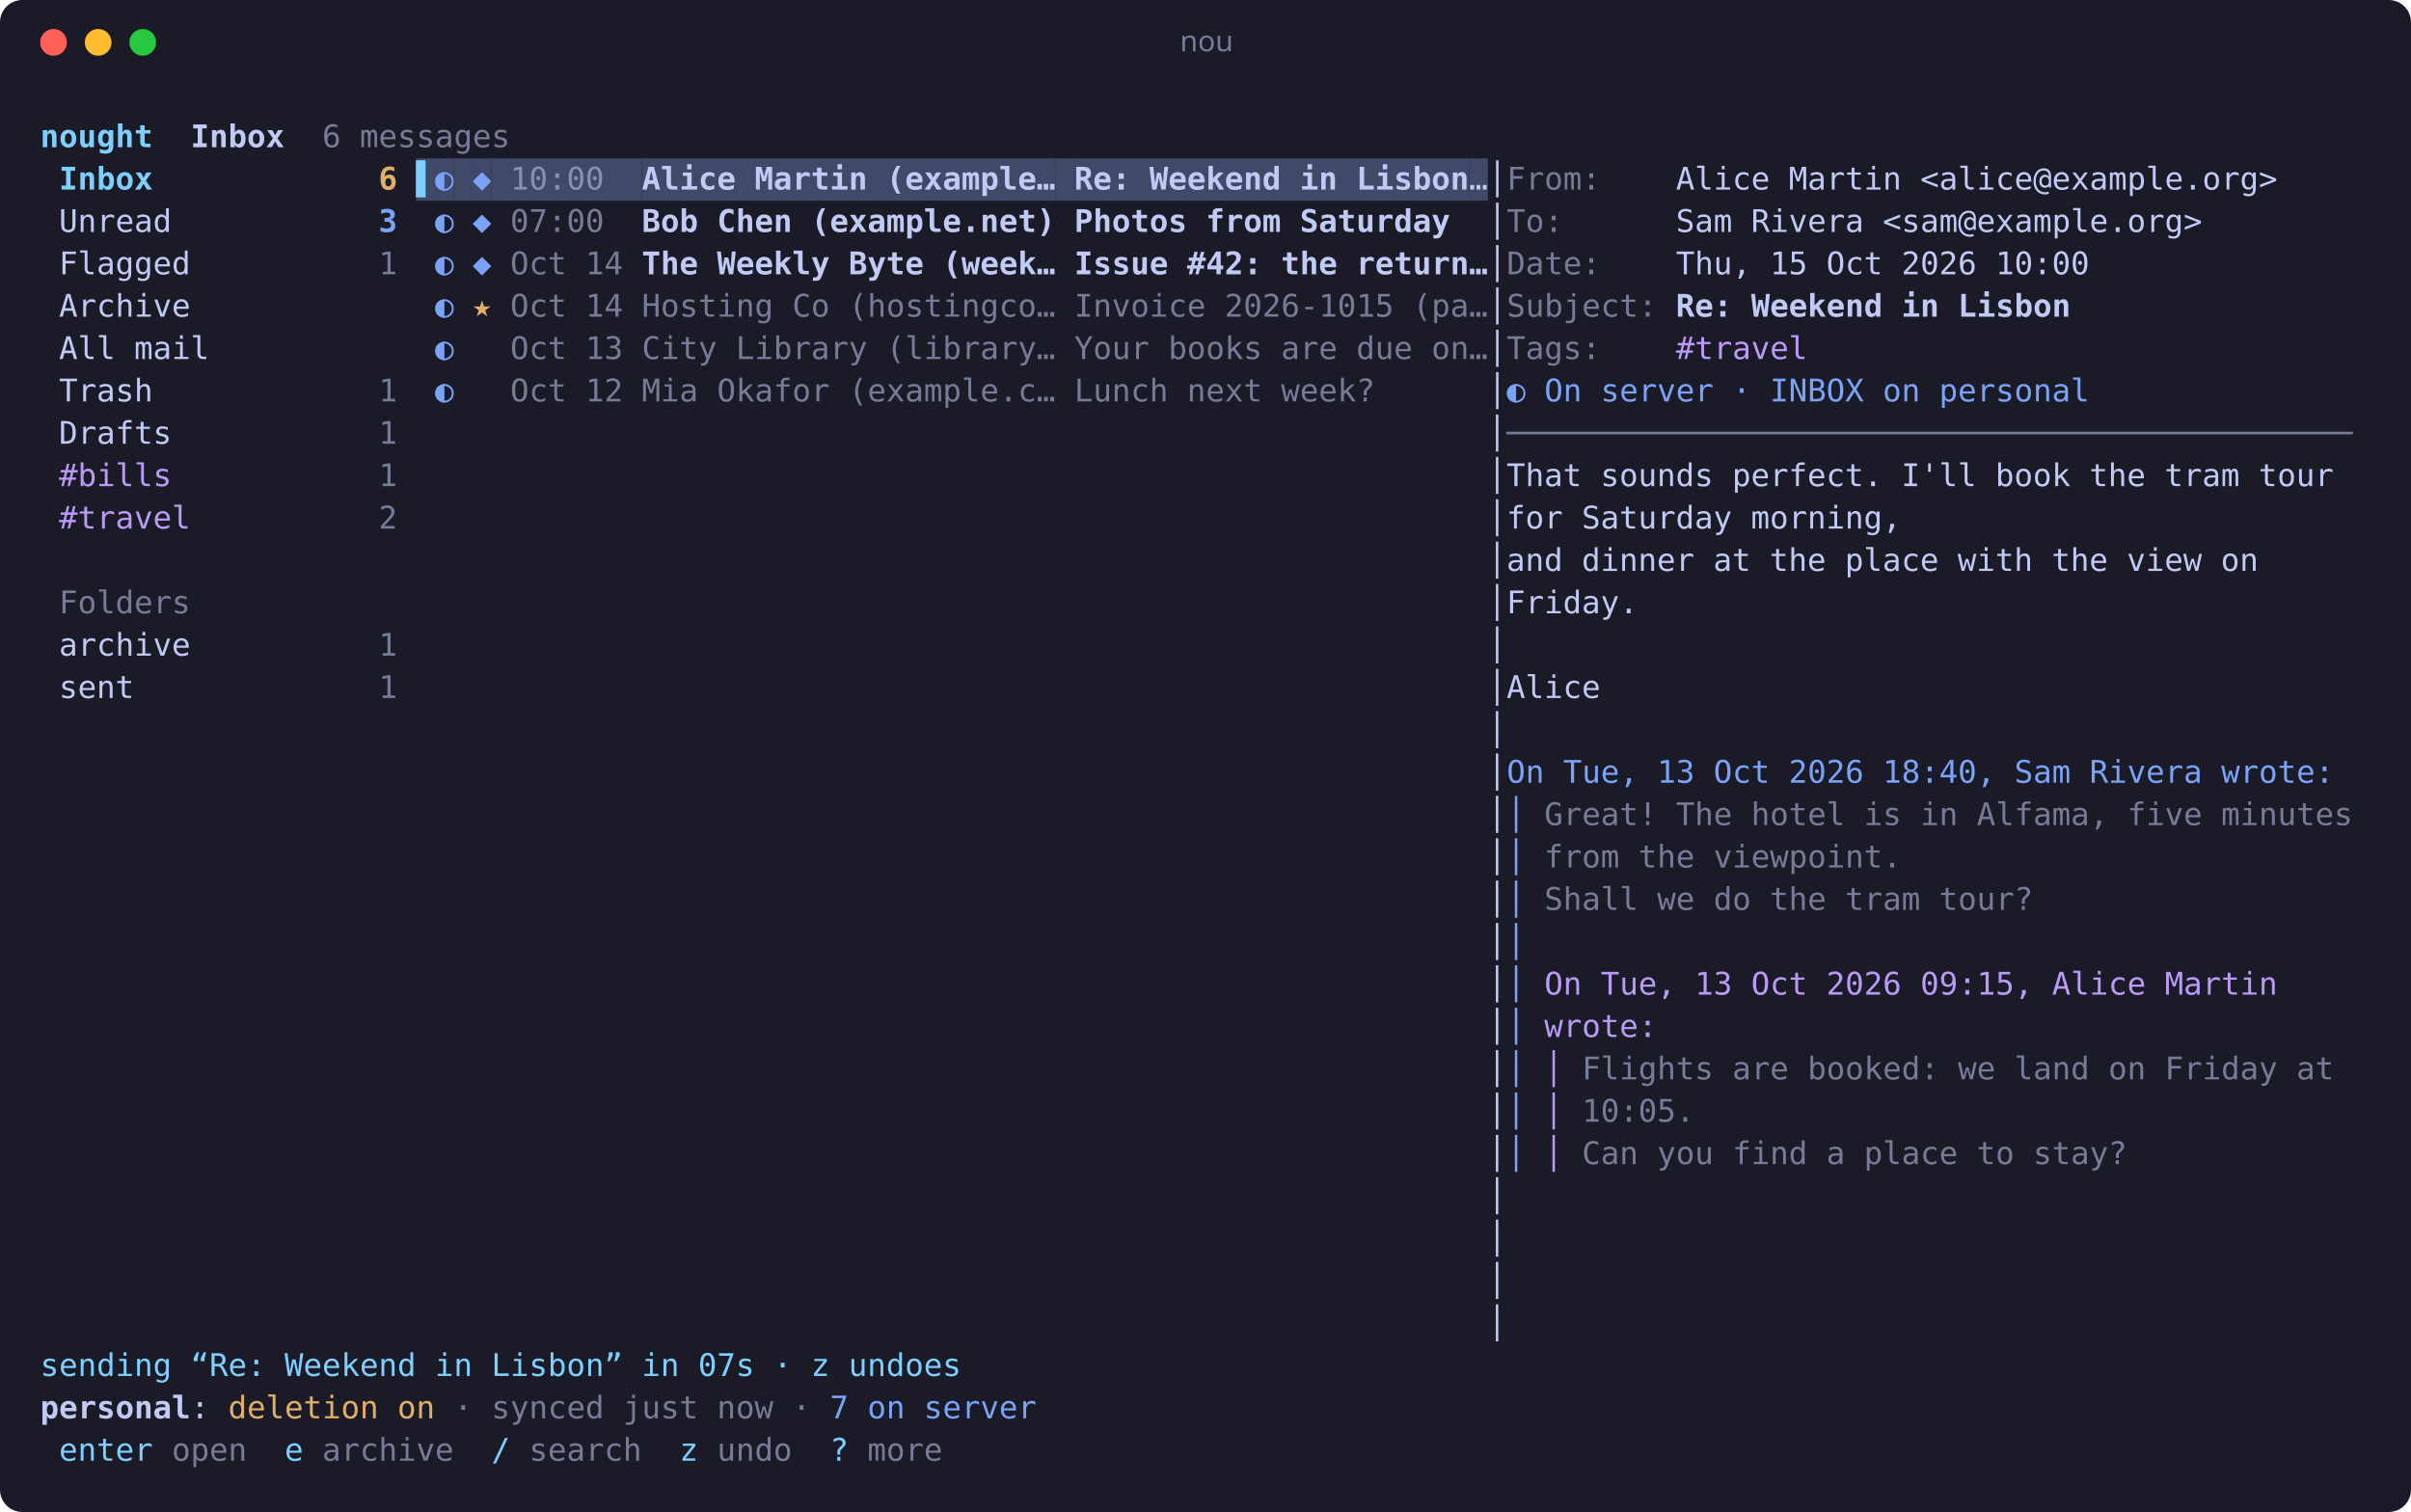
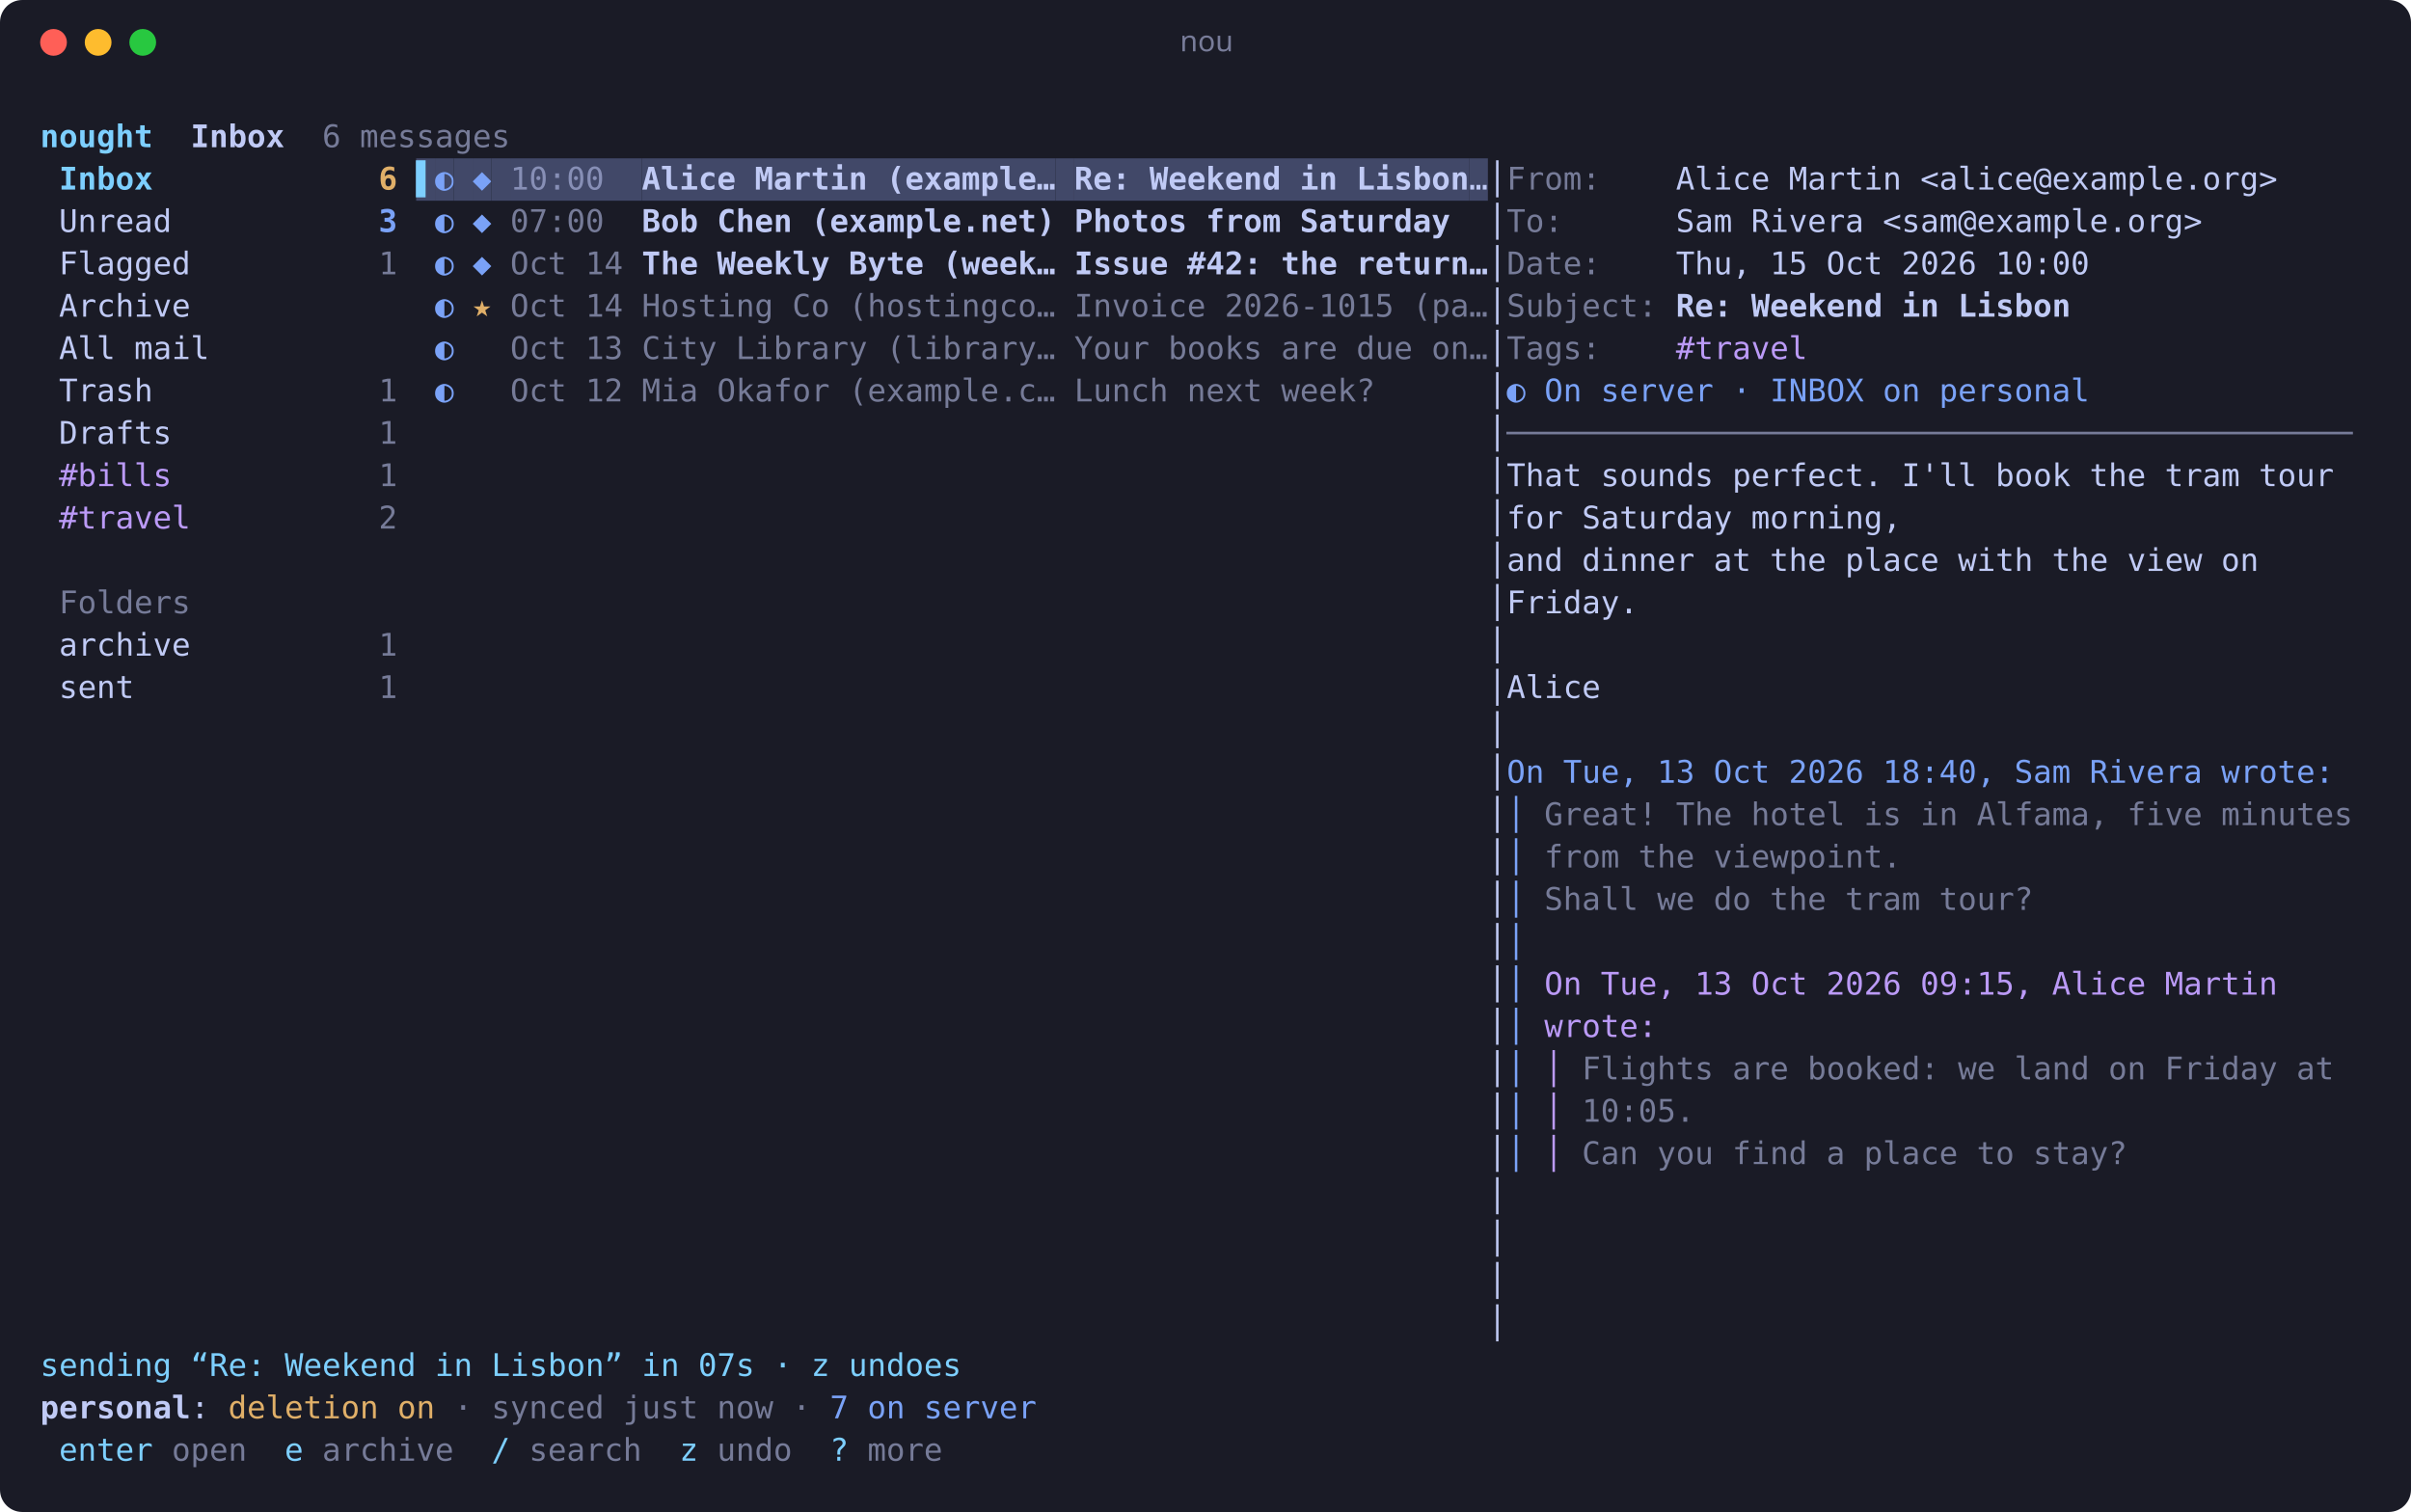
<svg xmlns="http://www.w3.org/2000/svg" width="1081" height="678" viewBox="0 0 1081 678">
  <rect width="100%" height="100%" rx="10" fill="#1a1b26" />
  <circle cx="24" cy="19" r="6" fill="#ff5f57" />
  <circle cx="44" cy="19" r="6" fill="#febc2e" />
  <circle cx="64" cy="19" r="6" fill="#28c840" />
  <text x="541" y="23" fill="#787c99" font-family="sans-serif" font-size="13" text-anchor="middle">nou</text>
  <g font-family="'JetBrains Mono','Fira Code','SF Mono',Menlo,Consolas,'DejaVu Sans Mono',monospace" font-size="14" xml:space="preserve">
    <text x="18.00" y="66.00" textLength="50.58" lengthAdjust="spacingAndGlyphs" fill="#7dcfff" font-weight="bold">nought</text>
    <text x="85.44" y="66.00" textLength="42.15" lengthAdjust="spacingAndGlyphs" fill="#c0caf5" font-weight="bold">Inbox</text>
-     <text x="127.59" y="66.00" textLength="101.16" lengthAdjust="spacingAndGlyphs" fill="#c0caf5" fill-opacity="0.55">  6 messages</text>
-     <text x="18.00" y="85.00" textLength="151.74" lengthAdjust="spacingAndGlyphs" fill="#7dcfff" font-weight="bold"> Inbox            </text>
+     <text x="144.45" y="66.00" textLength="8.43" lengthAdjust="spacingAndGlyphs" fill="#c0caf5" fill-opacity="0.55">6</text>
+     <text x="161.31" y="66.00" textLength="67.44" lengthAdjust="spacingAndGlyphs" fill="#c0caf5" fill-opacity="0.55">messages</text>
+     <text x="26.43" y="85.00" textLength="42.15" lengthAdjust="spacingAndGlyphs" fill="#7dcfff" font-weight="bold">Inbox</text>
    <text x="169.74" y="85.00" textLength="8.43" lengthAdjust="spacingAndGlyphs" fill="#e0af68" font-weight="bold">6</text>
    <rect x="186.60" y="71.00" width="8.43" height="19.00" fill="#414868" />
    <text x="186.60" y="85.00" textLength="8.43" lengthAdjust="spacingAndGlyphs" fill="#7dcfff">▌</text>
    <rect x="195.03" y="71.00" width="8.43" height="19.00" fill="#414868" />
    <text x="195.03" y="85.00" textLength="8.43" lengthAdjust="spacingAndGlyphs" fill="#7aa2f7">◐</text>
    <rect x="203.46" y="71.00" width="8.43" height="19.00" fill="#414868" />
    <rect x="211.89" y="71.00" width="8.43" height="19.00" fill="#414868" />
    <text x="211.89" y="85.00" textLength="8.43" lengthAdjust="spacingAndGlyphs" fill="#7aa2f7" font-weight="bold">◆</text>
    <rect x="220.32" y="71.00" width="8.43" height="19.00" fill="#414868" />
    <rect x="228.75" y="71.00" width="50.58" height="19.00" fill="#414868" />
-     <text x="228.75" y="85.00" textLength="50.58" lengthAdjust="spacingAndGlyphs" fill="#c0caf5" fill-opacity="0.55">10:00 </text>
+     <text x="228.75" y="85.00" textLength="42.15" lengthAdjust="spacingAndGlyphs" fill="#c0caf5" fill-opacity="0.55">10:00</text>
    <rect x="279.33" y="71.00" width="8.43" height="19.00" fill="#414868" />
    <rect x="287.76" y="71.00" width="185.46" height="19.00" fill="#414868" />
-     <text x="287.76" y="85.00" textLength="185.46" lengthAdjust="spacingAndGlyphs" fill="#c0caf5" font-weight="bold">Alice Martin (example…</text>
+     <text x="287.76" y="85.00" textLength="42.15" lengthAdjust="spacingAndGlyphs" fill="#c0caf5" font-weight="bold">Alice</text>
+     <text x="338.34" y="85.00" textLength="50.58" lengthAdjust="spacingAndGlyphs" fill="#c0caf5" font-weight="bold">Martin</text>
+     <text x="397.35" y="85.00" textLength="75.87" lengthAdjust="spacingAndGlyphs" fill="#c0caf5" font-weight="bold">(example…</text>
    <rect x="473.22" y="71.00" width="8.43" height="19.00" fill="#414868" />
    <rect x="481.65" y="71.00" width="177.03" height="19.00" fill="#414868" />
-     <text x="481.65" y="85.00" textLength="177.03" lengthAdjust="spacingAndGlyphs" fill="#c0caf5" font-weight="bold">Re: Weekend in Lisbon</text>
+     <text x="481.65" y="85.00" textLength="25.29" lengthAdjust="spacingAndGlyphs" fill="#c0caf5" font-weight="bold">Re:</text>
+     <text x="515.37" y="85.00" textLength="59.01" lengthAdjust="spacingAndGlyphs" fill="#c0caf5" font-weight="bold">Weekend</text>
+     <text x="582.81" y="85.00" textLength="16.86" lengthAdjust="spacingAndGlyphs" fill="#c0caf5" font-weight="bold">in</text>
+     <text x="608.10" y="85.00" textLength="50.58" lengthAdjust="spacingAndGlyphs" fill="#c0caf5" font-weight="bold">Lisbon</text>
    <rect x="658.68" y="71.00" width="8.43" height="19.00" fill="#414868" />
    <text x="658.68" y="85.00" textLength="8.43" lengthAdjust="spacingAndGlyphs" fill="#c0caf5">…</text>
    <text x="667.11" y="85.00" textLength="8.43" lengthAdjust="spacingAndGlyphs" fill="#c0caf5">│</text>
-     <text x="675.54" y="85.00" textLength="67.44" lengthAdjust="spacingAndGlyphs" fill="#c0caf5" fill-opacity="0.55">From:   </text>
-     <text x="742.98" y="85.00" textLength="320.34" lengthAdjust="spacingAndGlyphs" fill="#c0caf5"> Alice Martin &lt;alice@example.org&gt;     </text>
-     <text x="18.00" y="104.00" textLength="151.74" lengthAdjust="spacingAndGlyphs" fill="#c0caf5"> Unread           </text>
+     <text x="675.54" y="85.00" textLength="42.15" lengthAdjust="spacingAndGlyphs" fill="#c0caf5" fill-opacity="0.55">From:</text>
+     <text x="751.41" y="85.00" textLength="42.15" lengthAdjust="spacingAndGlyphs" fill="#c0caf5">Alice</text>
+     <text x="801.99" y="85.00" textLength="50.58" lengthAdjust="spacingAndGlyphs" fill="#c0caf5">Martin</text>
+     <text x="861.00" y="85.00" textLength="160.17" lengthAdjust="spacingAndGlyphs" fill="#c0caf5">&lt;alice@example.org&gt;</text>
+     <text x="26.43" y="104.00" textLength="50.58" lengthAdjust="spacingAndGlyphs" fill="#c0caf5">Unread</text>
    <text x="169.74" y="104.00" textLength="8.43" lengthAdjust="spacingAndGlyphs" fill="#7aa2f7" font-weight="bold">3</text>
    <text x="195.03" y="104.00" textLength="8.43" lengthAdjust="spacingAndGlyphs" fill="#7aa2f7">◐</text>
    <text x="211.89" y="104.00" textLength="8.43" lengthAdjust="spacingAndGlyphs" fill="#7aa2f7" font-weight="bold">◆</text>
-     <text x="228.75" y="104.00" textLength="50.58" lengthAdjust="spacingAndGlyphs" fill="#c0caf5" fill-opacity="0.55">07:00 </text>
-     <text x="287.76" y="104.00" textLength="185.46" lengthAdjust="spacingAndGlyphs" fill="#c0caf5" font-weight="bold">Bob Chen (example.net)</text>
-     <text x="481.65" y="104.00" textLength="168.60" lengthAdjust="spacingAndGlyphs" fill="#c0caf5" font-weight="bold">Photos from Saturday</text>
-     <text x="650.25" y="104.00" textLength="25.29" lengthAdjust="spacingAndGlyphs" fill="#c0caf5">  │</text>
-     <text x="675.54" y="104.00" textLength="67.44" lengthAdjust="spacingAndGlyphs" fill="#c0caf5" fill-opacity="0.55">To:     </text>
-     <text x="742.98" y="104.00" textLength="320.34" lengthAdjust="spacingAndGlyphs" fill="#c0caf5"> Sam Rivera &lt;sam@example.org&gt;         </text>
-     <text x="18.00" y="123.00" textLength="151.74" lengthAdjust="spacingAndGlyphs" fill="#c0caf5"> Flagged          </text>
+     <text x="228.75" y="104.00" textLength="42.15" lengthAdjust="spacingAndGlyphs" fill="#c0caf5" fill-opacity="0.55">07:00</text>
+     <text x="287.76" y="104.00" textLength="25.29" lengthAdjust="spacingAndGlyphs" fill="#c0caf5" font-weight="bold">Bob</text>
+     <text x="321.48" y="104.00" textLength="33.72" lengthAdjust="spacingAndGlyphs" fill="#c0caf5" font-weight="bold">Chen</text>
+     <text x="363.63" y="104.00" textLength="109.59" lengthAdjust="spacingAndGlyphs" fill="#c0caf5" font-weight="bold">(example.net)</text>
+     <text x="481.65" y="104.00" textLength="50.58" lengthAdjust="spacingAndGlyphs" fill="#c0caf5" font-weight="bold">Photos</text>
+     <text x="540.66" y="104.00" textLength="33.72" lengthAdjust="spacingAndGlyphs" fill="#c0caf5" font-weight="bold">from</text>
+     <text x="582.81" y="104.00" textLength="67.44" lengthAdjust="spacingAndGlyphs" fill="#c0caf5" font-weight="bold">Saturday</text>
+     <text x="667.11" y="104.00" textLength="8.43" lengthAdjust="spacingAndGlyphs" fill="#c0caf5">│</text>
+     <text x="675.54" y="104.00" textLength="25.29" lengthAdjust="spacingAndGlyphs" fill="#c0caf5" fill-opacity="0.55">To:</text>
+     <text x="751.41" y="104.00" textLength="25.29" lengthAdjust="spacingAndGlyphs" fill="#c0caf5">Sam</text>
+     <text x="785.13" y="104.00" textLength="50.58" lengthAdjust="spacingAndGlyphs" fill="#c0caf5">Rivera</text>
+     <text x="844.14" y="104.00" textLength="143.31" lengthAdjust="spacingAndGlyphs" fill="#c0caf5">&lt;sam@example.org&gt;</text>
+     <text x="26.43" y="123.00" textLength="59.01" lengthAdjust="spacingAndGlyphs" fill="#c0caf5">Flagged</text>
    <text x="169.74" y="123.00" textLength="8.43" lengthAdjust="spacingAndGlyphs" fill="#c0caf5" fill-opacity="0.55">1</text>
    <text x="195.03" y="123.00" textLength="8.43" lengthAdjust="spacingAndGlyphs" fill="#7aa2f7">◐</text>
    <text x="211.89" y="123.00" textLength="8.43" lengthAdjust="spacingAndGlyphs" fill="#7aa2f7" font-weight="bold">◆</text>
-     <text x="228.75" y="123.00" textLength="50.58" lengthAdjust="spacingAndGlyphs" fill="#c0caf5" fill-opacity="0.55">Oct 14</text>
-     <text x="287.76" y="123.00" textLength="185.46" lengthAdjust="spacingAndGlyphs" fill="#c0caf5" font-weight="bold">The Weekly Byte (week…</text>
-     <text x="481.65" y="123.00" textLength="185.46" lengthAdjust="spacingAndGlyphs" fill="#c0caf5" font-weight="bold">Issue #42: the return…</text>
+     <text x="228.75" y="123.00" textLength="25.29" lengthAdjust="spacingAndGlyphs" fill="#c0caf5" fill-opacity="0.55">Oct</text>
+     <text x="262.47" y="123.00" textLength="16.86" lengthAdjust="spacingAndGlyphs" fill="#c0caf5" fill-opacity="0.55">14</text>
+     <text x="287.76" y="123.00" textLength="25.29" lengthAdjust="spacingAndGlyphs" fill="#c0caf5" font-weight="bold">The</text>
+     <text x="321.48" y="123.00" textLength="50.58" lengthAdjust="spacingAndGlyphs" fill="#c0caf5" font-weight="bold">Weekly</text>
+     <text x="380.49" y="123.00" textLength="33.72" lengthAdjust="spacingAndGlyphs" fill="#c0caf5" font-weight="bold">Byte</text>
+     <text x="422.64" y="123.00" textLength="50.58" lengthAdjust="spacingAndGlyphs" fill="#c0caf5" font-weight="bold">(week…</text>
+     <text x="481.65" y="123.00" textLength="42.15" lengthAdjust="spacingAndGlyphs" fill="#c0caf5" font-weight="bold">Issue</text>
+     <text x="532.23" y="123.00" textLength="33.72" lengthAdjust="spacingAndGlyphs" fill="#c0caf5" font-weight="bold">#42:</text>
+     <text x="574.38" y="123.00" textLength="25.29" lengthAdjust="spacingAndGlyphs" fill="#c0caf5" font-weight="bold">the</text>
+     <text x="608.10" y="123.00" textLength="59.01" lengthAdjust="spacingAndGlyphs" fill="#c0caf5" font-weight="bold">return…</text>
    <text x="667.11" y="123.00" textLength="8.43" lengthAdjust="spacingAndGlyphs" fill="#c0caf5">│</text>
-     <text x="675.54" y="123.00" textLength="67.44" lengthAdjust="spacingAndGlyphs" fill="#c0caf5" fill-opacity="0.55">Date:   </text>
-     <text x="742.98" y="123.00" textLength="320.34" lengthAdjust="spacingAndGlyphs" fill="#c0caf5"> Thu, 15 Oct 2026 10:00               </text>
-     <text x="18.00" y="142.00" textLength="160.17" lengthAdjust="spacingAndGlyphs" fill="#c0caf5"> Archive           </text>
+     <text x="675.54" y="123.00" textLength="42.15" lengthAdjust="spacingAndGlyphs" fill="#c0caf5" fill-opacity="0.55">Date:</text>
+     <text x="751.41" y="123.00" textLength="33.72" lengthAdjust="spacingAndGlyphs" fill="#c0caf5">Thu,</text>
+     <text x="793.56" y="123.00" textLength="16.86" lengthAdjust="spacingAndGlyphs" fill="#c0caf5">15</text>
+     <text x="818.85" y="123.00" textLength="25.29" lengthAdjust="spacingAndGlyphs" fill="#c0caf5">Oct</text>
+     <text x="852.57" y="123.00" textLength="33.72" lengthAdjust="spacingAndGlyphs" fill="#c0caf5">2026</text>
+     <text x="894.72" y="123.00" textLength="42.15" lengthAdjust="spacingAndGlyphs" fill="#c0caf5">10:00</text>
+     <text x="26.43" y="142.00" textLength="59.01" lengthAdjust="spacingAndGlyphs" fill="#c0caf5">Archive</text>
    <text x="195.03" y="142.00" textLength="8.43" lengthAdjust="spacingAndGlyphs" fill="#7aa2f7">◐</text>
    <text x="211.89" y="142.00" textLength="8.43" lengthAdjust="spacingAndGlyphs" fill="#e0af68" font-weight="bold">★</text>
-     <text x="228.75" y="142.00" textLength="50.58" lengthAdjust="spacingAndGlyphs" fill="#c0caf5" fill-opacity="0.55">Oct 14</text>
-     <text x="287.76" y="142.00" textLength="185.46" lengthAdjust="spacingAndGlyphs" fill="#c0caf5" fill-opacity="0.55">Hosting Co (hostingco…</text>
-     <text x="481.65" y="142.00" textLength="185.46" lengthAdjust="spacingAndGlyphs" fill="#c0caf5" fill-opacity="0.55">Invoice 2026-1015 (pa…</text>
+     <text x="228.75" y="142.00" textLength="25.29" lengthAdjust="spacingAndGlyphs" fill="#c0caf5" fill-opacity="0.55">Oct</text>
+     <text x="262.47" y="142.00" textLength="16.86" lengthAdjust="spacingAndGlyphs" fill="#c0caf5" fill-opacity="0.55">14</text>
+     <text x="287.76" y="142.00" textLength="59.01" lengthAdjust="spacingAndGlyphs" fill="#c0caf5" fill-opacity="0.55">Hosting</text>
+     <text x="355.20" y="142.00" textLength="16.86" lengthAdjust="spacingAndGlyphs" fill="#c0caf5" fill-opacity="0.55">Co</text>
+     <text x="380.49" y="142.00" textLength="92.73" lengthAdjust="spacingAndGlyphs" fill="#c0caf5" fill-opacity="0.55">(hostingco…</text>
+     <text x="481.65" y="142.00" textLength="59.01" lengthAdjust="spacingAndGlyphs" fill="#c0caf5" fill-opacity="0.55">Invoice</text>
+     <text x="549.09" y="142.00" textLength="75.87" lengthAdjust="spacingAndGlyphs" fill="#c0caf5" fill-opacity="0.55">2026-1015</text>
+     <text x="633.39" y="142.00" textLength="33.72" lengthAdjust="spacingAndGlyphs" fill="#c0caf5" fill-opacity="0.55">(pa…</text>
    <text x="667.11" y="142.00" textLength="8.43" lengthAdjust="spacingAndGlyphs" fill="#c0caf5">│</text>
    <text x="675.54" y="142.00" textLength="67.44" lengthAdjust="spacingAndGlyphs" fill="#c0caf5" fill-opacity="0.55">Subject:</text>
-     <text x="751.41" y="142.00" textLength="177.03" lengthAdjust="spacingAndGlyphs" fill="#c0caf5" font-weight="bold">Re: Weekend in Lisbon</text>
-     <text x="18.00" y="161.00" textLength="160.17" lengthAdjust="spacingAndGlyphs" fill="#c0caf5"> All mail          </text>
+     <text x="751.41" y="142.00" textLength="25.29" lengthAdjust="spacingAndGlyphs" fill="#c0caf5" font-weight="bold">Re:</text>
+     <text x="785.13" y="142.00" textLength="59.01" lengthAdjust="spacingAndGlyphs" fill="#c0caf5" font-weight="bold">Weekend</text>
+     <text x="852.57" y="142.00" textLength="16.86" lengthAdjust="spacingAndGlyphs" fill="#c0caf5" font-weight="bold">in</text>
+     <text x="877.86" y="142.00" textLength="50.58" lengthAdjust="spacingAndGlyphs" fill="#c0caf5" font-weight="bold">Lisbon</text>
+     <text x="26.43" y="161.00" textLength="25.29" lengthAdjust="spacingAndGlyphs" fill="#c0caf5">All</text>
+     <text x="60.15" y="161.00" textLength="33.72" lengthAdjust="spacingAndGlyphs" fill="#c0caf5">mail</text>
    <text x="195.03" y="161.00" textLength="8.43" lengthAdjust="spacingAndGlyphs" fill="#7aa2f7">◐</text>
-     <text x="228.75" y="161.00" textLength="50.58" lengthAdjust="spacingAndGlyphs" fill="#c0caf5" fill-opacity="0.55">Oct 13</text>
-     <text x="287.76" y="161.00" textLength="185.46" lengthAdjust="spacingAndGlyphs" fill="#c0caf5" fill-opacity="0.55">City Library (library…</text>
-     <text x="481.65" y="161.00" textLength="185.46" lengthAdjust="spacingAndGlyphs" fill="#c0caf5" fill-opacity="0.55">Your books are due on…</text>
+     <text x="228.75" y="161.00" textLength="25.29" lengthAdjust="spacingAndGlyphs" fill="#c0caf5" fill-opacity="0.55">Oct</text>
+     <text x="262.47" y="161.00" textLength="16.86" lengthAdjust="spacingAndGlyphs" fill="#c0caf5" fill-opacity="0.55">13</text>
+     <text x="287.76" y="161.00" textLength="33.72" lengthAdjust="spacingAndGlyphs" fill="#c0caf5" fill-opacity="0.55">City</text>
+     <text x="329.91" y="161.00" textLength="59.01" lengthAdjust="spacingAndGlyphs" fill="#c0caf5" fill-opacity="0.55">Library</text>
+     <text x="397.35" y="161.00" textLength="75.87" lengthAdjust="spacingAndGlyphs" fill="#c0caf5" fill-opacity="0.55">(library…</text>
+     <text x="481.65" y="161.00" textLength="33.72" lengthAdjust="spacingAndGlyphs" fill="#c0caf5" fill-opacity="0.55">Your</text>
+     <text x="523.80" y="161.00" textLength="42.15" lengthAdjust="spacingAndGlyphs" fill="#c0caf5" fill-opacity="0.55">books</text>
+     <text x="574.38" y="161.00" textLength="25.29" lengthAdjust="spacingAndGlyphs" fill="#c0caf5" fill-opacity="0.55">are</text>
+     <text x="608.10" y="161.00" textLength="25.29" lengthAdjust="spacingAndGlyphs" fill="#c0caf5" fill-opacity="0.55">due</text>
+     <text x="641.82" y="161.00" textLength="25.29" lengthAdjust="spacingAndGlyphs" fill="#c0caf5" fill-opacity="0.55">on…</text>
    <text x="667.11" y="161.00" textLength="8.43" lengthAdjust="spacingAndGlyphs" fill="#c0caf5">│</text>
-     <text x="675.54" y="161.00" textLength="67.44" lengthAdjust="spacingAndGlyphs" fill="#c0caf5" fill-opacity="0.55">Tags:   </text>
+     <text x="675.54" y="161.00" textLength="42.15" lengthAdjust="spacingAndGlyphs" fill="#c0caf5" fill-opacity="0.55">Tags:</text>
    <text x="751.41" y="161.00" textLength="59.01" lengthAdjust="spacingAndGlyphs" fill="#bb9af7">#travel</text>
-     <text x="18.00" y="180.00" textLength="151.74" lengthAdjust="spacingAndGlyphs" fill="#c0caf5"> Trash            </text>
+     <text x="26.43" y="180.00" textLength="42.15" lengthAdjust="spacingAndGlyphs" fill="#c0caf5">Trash</text>
    <text x="169.74" y="180.00" textLength="8.43" lengthAdjust="spacingAndGlyphs" fill="#c0caf5" fill-opacity="0.55">1</text>
    <text x="195.03" y="180.00" textLength="8.43" lengthAdjust="spacingAndGlyphs" fill="#7aa2f7">◐</text>
-     <text x="228.75" y="180.00" textLength="50.58" lengthAdjust="spacingAndGlyphs" fill="#c0caf5" fill-opacity="0.55">Oct 12</text>
-     <text x="287.76" y="180.00" textLength="185.46" lengthAdjust="spacingAndGlyphs" fill="#c0caf5" fill-opacity="0.55">Mia Okafor (example.c…</text>
-     <text x="481.65" y="180.00" textLength="134.88" lengthAdjust="spacingAndGlyphs" fill="#c0caf5" fill-opacity="0.55">Lunch next week?</text>
-     <text x="616.53" y="180.00" textLength="59.01" lengthAdjust="spacingAndGlyphs" fill="#c0caf5">      │</text>
-     <text x="675.54" y="180.00" textLength="261.33" lengthAdjust="spacingAndGlyphs" fill="#7aa2f7">◐ On server · INBOX on personal</text>
-     <text x="18.00" y="199.00" textLength="151.74" lengthAdjust="spacingAndGlyphs" fill="#c0caf5"> Drafts           </text>
+     <text x="228.75" y="180.00" textLength="25.29" lengthAdjust="spacingAndGlyphs" fill="#c0caf5" fill-opacity="0.55">Oct</text>
+     <text x="262.47" y="180.00" textLength="16.86" lengthAdjust="spacingAndGlyphs" fill="#c0caf5" fill-opacity="0.55">12</text>
+     <text x="287.76" y="180.00" textLength="25.29" lengthAdjust="spacingAndGlyphs" fill="#c0caf5" fill-opacity="0.55">Mia</text>
+     <text x="321.48" y="180.00" textLength="50.58" lengthAdjust="spacingAndGlyphs" fill="#c0caf5" fill-opacity="0.55">Okafor</text>
+     <text x="380.49" y="180.00" textLength="92.73" lengthAdjust="spacingAndGlyphs" fill="#c0caf5" fill-opacity="0.55">(example.c…</text>
+     <text x="481.65" y="180.00" textLength="42.15" lengthAdjust="spacingAndGlyphs" fill="#c0caf5" fill-opacity="0.55">Lunch</text>
+     <text x="532.23" y="180.00" textLength="33.72" lengthAdjust="spacingAndGlyphs" fill="#c0caf5" fill-opacity="0.55">next</text>
+     <text x="574.38" y="180.00" textLength="42.15" lengthAdjust="spacingAndGlyphs" fill="#c0caf5" fill-opacity="0.55">week?</text>
+     <text x="667.11" y="180.00" textLength="8.43" lengthAdjust="spacingAndGlyphs" fill="#c0caf5">│</text>
+     <text x="675.54" y="180.00" textLength="8.43" lengthAdjust="spacingAndGlyphs" fill="#7aa2f7">◐</text>
+     <text x="692.40" y="180.00" textLength="16.86" lengthAdjust="spacingAndGlyphs" fill="#7aa2f7">On</text>
+     <text x="717.69" y="180.00" textLength="50.58" lengthAdjust="spacingAndGlyphs" fill="#7aa2f7">server</text>
+     <text x="776.70" y="180.00" textLength="8.43" lengthAdjust="spacingAndGlyphs" fill="#7aa2f7">·</text>
+     <text x="793.56" y="180.00" textLength="42.15" lengthAdjust="spacingAndGlyphs" fill="#7aa2f7">INBOX</text>
+     <text x="844.14" y="180.00" textLength="16.86" lengthAdjust="spacingAndGlyphs" fill="#7aa2f7">on</text>
+     <text x="869.43" y="180.00" textLength="67.44" lengthAdjust="spacingAndGlyphs" fill="#7aa2f7">personal</text>
+     <text x="26.43" y="199.00" textLength="50.58" lengthAdjust="spacingAndGlyphs" fill="#c0caf5">Drafts</text>
    <text x="169.74" y="199.00" textLength="8.43" lengthAdjust="spacingAndGlyphs" fill="#c0caf5" fill-opacity="0.55">1</text>
-     <text x="178.17" y="199.00" textLength="497.37" lengthAdjust="spacingAndGlyphs" fill="#c0caf5">                                                          │</text>
+     <text x="667.11" y="199.00" textLength="8.43" lengthAdjust="spacingAndGlyphs" fill="#c0caf5">│</text>
    <text x="675.54" y="199.00" textLength="379.35" lengthAdjust="spacingAndGlyphs" fill="#c0caf5" fill-opacity="0.55">─────────────────────────────────────────────</text>
-     <text x="18.00" y="218.00" textLength="151.74" lengthAdjust="spacingAndGlyphs" fill="#bb9af7"> #bills           </text>
+     <text x="26.43" y="218.00" textLength="50.58" lengthAdjust="spacingAndGlyphs" fill="#bb9af7">#bills</text>
    <text x="169.74" y="218.00" textLength="8.43" lengthAdjust="spacingAndGlyphs" fill="#c0caf5" fill-opacity="0.55">1</text>
-     <text x="178.17" y="218.00" textLength="885.15" lengthAdjust="spacingAndGlyphs" fill="#c0caf5">                                                          │That sounds perfect. I'll book the tram tour  </text>
-     <text x="18.00" y="237.00" textLength="151.74" lengthAdjust="spacingAndGlyphs" fill="#bb9af7"> #travel          </text>
+     <text x="667.11" y="218.00" textLength="42.15" lengthAdjust="spacingAndGlyphs" fill="#c0caf5">│That</text>
+     <text x="717.69" y="218.00" textLength="50.58" lengthAdjust="spacingAndGlyphs" fill="#c0caf5">sounds</text>
+     <text x="776.70" y="218.00" textLength="67.44" lengthAdjust="spacingAndGlyphs" fill="#c0caf5">perfect.</text>
+     <text x="852.57" y="218.00" textLength="33.72" lengthAdjust="spacingAndGlyphs" fill="#c0caf5">I'll</text>
+     <text x="894.72" y="218.00" textLength="33.72" lengthAdjust="spacingAndGlyphs" fill="#c0caf5">book</text>
+     <text x="936.87" y="218.00" textLength="25.29" lengthAdjust="spacingAndGlyphs" fill="#c0caf5">the</text>
+     <text x="970.59" y="218.00" textLength="33.72" lengthAdjust="spacingAndGlyphs" fill="#c0caf5">tram</text>
+     <text x="1012.74" y="218.00" textLength="33.72" lengthAdjust="spacingAndGlyphs" fill="#c0caf5">tour</text>
+     <text x="26.43" y="237.00" textLength="59.01" lengthAdjust="spacingAndGlyphs" fill="#bb9af7">#travel</text>
    <text x="169.74" y="237.00" textLength="8.43" lengthAdjust="spacingAndGlyphs" fill="#c0caf5" fill-opacity="0.55">2</text>
-     <text x="178.17" y="237.00" textLength="885.15" lengthAdjust="spacingAndGlyphs" fill="#c0caf5">                                                          │for Saturday morning,                         </text>
-     <text x="18.00" y="256.00" textLength="1045.32" lengthAdjust="spacingAndGlyphs" fill="#c0caf5">                                                                             │and dinner at the place with the view on      </text>
-     <text x="18.00" y="275.00" textLength="67.44" lengthAdjust="spacingAndGlyphs" fill="#c0caf5" fill-opacity="0.55"> Folders</text>
-     <text x="85.44" y="275.00" textLength="977.88" lengthAdjust="spacingAndGlyphs" fill="#c0caf5">                                                                     │Friday.                                       </text>
-     <text x="18.00" y="294.00" textLength="151.74" lengthAdjust="spacingAndGlyphs" fill="#c0caf5"> archive          </text>
+     <text x="667.11" y="237.00" textLength="33.72" lengthAdjust="spacingAndGlyphs" fill="#c0caf5">│for</text>
+     <text x="709.26" y="237.00" textLength="67.44" lengthAdjust="spacingAndGlyphs" fill="#c0caf5">Saturday</text>
+     <text x="785.13" y="237.00" textLength="67.44" lengthAdjust="spacingAndGlyphs" fill="#c0caf5">morning,</text>
+     <text x="667.11" y="256.00" textLength="33.72" lengthAdjust="spacingAndGlyphs" fill="#c0caf5">│and</text>
+     <text x="709.26" y="256.00" textLength="50.58" lengthAdjust="spacingAndGlyphs" fill="#c0caf5">dinner</text>
+     <text x="768.27" y="256.00" textLength="16.86" lengthAdjust="spacingAndGlyphs" fill="#c0caf5">at</text>
+     <text x="793.56" y="256.00" textLength="25.29" lengthAdjust="spacingAndGlyphs" fill="#c0caf5">the</text>
+     <text x="827.28" y="256.00" textLength="42.15" lengthAdjust="spacingAndGlyphs" fill="#c0caf5">place</text>
+     <text x="877.86" y="256.00" textLength="33.72" lengthAdjust="spacingAndGlyphs" fill="#c0caf5">with</text>
+     <text x="920.01" y="256.00" textLength="25.29" lengthAdjust="spacingAndGlyphs" fill="#c0caf5">the</text>
+     <text x="953.73" y="256.00" textLength="33.72" lengthAdjust="spacingAndGlyphs" fill="#c0caf5">view</text>
+     <text x="995.88" y="256.00" textLength="16.86" lengthAdjust="spacingAndGlyphs" fill="#c0caf5">on</text>
+     <text x="26.43" y="275.00" textLength="59.01" lengthAdjust="spacingAndGlyphs" fill="#c0caf5" fill-opacity="0.55">Folders</text>
+     <text x="667.11" y="275.00" textLength="67.44" lengthAdjust="spacingAndGlyphs" fill="#c0caf5">│Friday.</text>
+     <text x="26.43" y="294.00" textLength="59.01" lengthAdjust="spacingAndGlyphs" fill="#c0caf5">archive</text>
    <text x="169.74" y="294.00" textLength="8.43" lengthAdjust="spacingAndGlyphs" fill="#c0caf5" fill-opacity="0.55">1</text>
-     <text x="178.17" y="294.00" textLength="885.15" lengthAdjust="spacingAndGlyphs" fill="#c0caf5">                                                          │                                              </text>
-     <text x="18.00" y="313.00" textLength="151.74" lengthAdjust="spacingAndGlyphs" fill="#c0caf5"> sent             </text>
+     <text x="667.11" y="294.00" textLength="8.43" lengthAdjust="spacingAndGlyphs" fill="#c0caf5">│</text>
+     <text x="26.43" y="313.00" textLength="33.72" lengthAdjust="spacingAndGlyphs" fill="#c0caf5">sent</text>
    <text x="169.74" y="313.00" textLength="8.43" lengthAdjust="spacingAndGlyphs" fill="#c0caf5" fill-opacity="0.55">1</text>
-     <text x="178.17" y="313.00" textLength="885.15" lengthAdjust="spacingAndGlyphs" fill="#c0caf5">                                                          │Alice                                         </text>
-     <text x="18.00" y="332.00" textLength="1045.32" lengthAdjust="spacingAndGlyphs" fill="#c0caf5">                                                                             │                                              </text>
-     <text x="18.00" y="351.00" textLength="657.54" lengthAdjust="spacingAndGlyphs" fill="#c0caf5">                                                                             │</text>
+     <text x="667.11" y="313.00" textLength="50.58" lengthAdjust="spacingAndGlyphs" fill="#c0caf5">│Alice</text>
+     <text x="667.11" y="332.00" textLength="8.43" lengthAdjust="spacingAndGlyphs" fill="#c0caf5">│</text>
+     <text x="667.11" y="351.00" textLength="8.43" lengthAdjust="spacingAndGlyphs" fill="#c0caf5">│</text>
    <text x="675.54" y="351.00" textLength="16.86" lengthAdjust="spacingAndGlyphs" fill="#7aa2f7">On</text>
    <text x="700.83" y="351.00" textLength="33.72" lengthAdjust="spacingAndGlyphs" fill="#7aa2f7">Tue,</text>
    <text x="742.98" y="351.00" textLength="16.86" lengthAdjust="spacingAndGlyphs" fill="#7aa2f7">13</text>
    <text x="768.27" y="351.00" textLength="25.29" lengthAdjust="spacingAndGlyphs" fill="#7aa2f7">Oct</text>
    <text x="801.99" y="351.00" textLength="33.72" lengthAdjust="spacingAndGlyphs" fill="#7aa2f7">2026</text>
    <text x="844.14" y="351.00" textLength="50.58" lengthAdjust="spacingAndGlyphs" fill="#7aa2f7">18:40,</text>
    <text x="903.15" y="351.00" textLength="25.29" lengthAdjust="spacingAndGlyphs" fill="#7aa2f7">Sam</text>
    <text x="936.87" y="351.00" textLength="50.58" lengthAdjust="spacingAndGlyphs" fill="#7aa2f7">Rivera</text>
    <text x="995.88" y="351.00" textLength="50.58" lengthAdjust="spacingAndGlyphs" fill="#7aa2f7">wrote:</text>
-     <text x="18.00" y="370.00" textLength="657.54" lengthAdjust="spacingAndGlyphs" fill="#c0caf5">                                                                             │</text>
-     <text x="675.54" y="370.00" textLength="16.86" lengthAdjust="spacingAndGlyphs" fill="#7aa2f7">│ </text>
+     <text x="667.11" y="370.00" textLength="8.43" lengthAdjust="spacingAndGlyphs" fill="#c0caf5">│</text>
+     <text x="675.54" y="370.00" textLength="8.43" lengthAdjust="spacingAndGlyphs" fill="#7aa2f7">│</text>
    <text x="692.40" y="370.00" textLength="50.58" lengthAdjust="spacingAndGlyphs" fill="#c0caf5" fill-opacity="0.55">Great!</text>
    <text x="751.41" y="370.00" textLength="25.29" lengthAdjust="spacingAndGlyphs" fill="#c0caf5" fill-opacity="0.55">The</text>
    <text x="785.13" y="370.00" textLength="42.15" lengthAdjust="spacingAndGlyphs" fill="#c0caf5" fill-opacity="0.55">hotel</text>
    <text x="835.71" y="370.00" textLength="16.86" lengthAdjust="spacingAndGlyphs" fill="#c0caf5" fill-opacity="0.55">is</text>
    <text x="861.00" y="370.00" textLength="16.86" lengthAdjust="spacingAndGlyphs" fill="#c0caf5" fill-opacity="0.55">in</text>
    <text x="886.29" y="370.00" textLength="59.01" lengthAdjust="spacingAndGlyphs" fill="#c0caf5" fill-opacity="0.55">Alfama,</text>
    <text x="953.73" y="370.00" textLength="33.72" lengthAdjust="spacingAndGlyphs" fill="#c0caf5" fill-opacity="0.55">five</text>
    <text x="995.88" y="370.00" textLength="59.01" lengthAdjust="spacingAndGlyphs" fill="#c0caf5" fill-opacity="0.55">minutes</text>
-     <text x="18.00" y="389.00" textLength="657.54" lengthAdjust="spacingAndGlyphs" fill="#c0caf5">                                                                             │</text>
-     <text x="675.54" y="389.00" textLength="16.86" lengthAdjust="spacingAndGlyphs" fill="#7aa2f7">│ </text>
+     <text x="667.11" y="389.00" textLength="8.43" lengthAdjust="spacingAndGlyphs" fill="#c0caf5">│</text>
+     <text x="675.54" y="389.00" textLength="8.43" lengthAdjust="spacingAndGlyphs" fill="#7aa2f7">│</text>
    <text x="692.40" y="389.00" textLength="33.72" lengthAdjust="spacingAndGlyphs" fill="#c0caf5" fill-opacity="0.55">from</text>
    <text x="734.55" y="389.00" textLength="25.29" lengthAdjust="spacingAndGlyphs" fill="#c0caf5" fill-opacity="0.55">the</text>
    <text x="768.27" y="389.00" textLength="84.30" lengthAdjust="spacingAndGlyphs" fill="#c0caf5" fill-opacity="0.55">viewpoint.</text>
-     <text x="18.00" y="408.00" textLength="657.54" lengthAdjust="spacingAndGlyphs" fill="#c0caf5">                                                                             │</text>
-     <text x="675.54" y="408.00" textLength="16.86" lengthAdjust="spacingAndGlyphs" fill="#7aa2f7">│ </text>
+     <text x="667.11" y="408.00" textLength="8.43" lengthAdjust="spacingAndGlyphs" fill="#c0caf5">│</text>
+     <text x="675.54" y="408.00" textLength="8.43" lengthAdjust="spacingAndGlyphs" fill="#7aa2f7">│</text>
    <text x="692.40" y="408.00" textLength="42.15" lengthAdjust="spacingAndGlyphs" fill="#c0caf5" fill-opacity="0.55">Shall</text>
    <text x="742.98" y="408.00" textLength="16.86" lengthAdjust="spacingAndGlyphs" fill="#c0caf5" fill-opacity="0.55">we</text>
    <text x="768.27" y="408.00" textLength="16.86" lengthAdjust="spacingAndGlyphs" fill="#c0caf5" fill-opacity="0.55">do</text>
    <text x="793.56" y="408.00" textLength="25.29" lengthAdjust="spacingAndGlyphs" fill="#c0caf5" fill-opacity="0.55">the</text>
    <text x="827.28" y="408.00" textLength="33.72" lengthAdjust="spacingAndGlyphs" fill="#c0caf5" fill-opacity="0.55">tram</text>
    <text x="869.43" y="408.00" textLength="42.15" lengthAdjust="spacingAndGlyphs" fill="#c0caf5" fill-opacity="0.55">tour?</text>
-     <text x="18.00" y="427.00" textLength="657.54" lengthAdjust="spacingAndGlyphs" fill="#c0caf5">                                                                             │</text>
+     <text x="667.11" y="427.00" textLength="8.43" lengthAdjust="spacingAndGlyphs" fill="#c0caf5">│</text>
    <text x="675.54" y="427.00" textLength="8.43" lengthAdjust="spacingAndGlyphs" fill="#7aa2f7">│</text>
-     <text x="18.00" y="446.00" textLength="657.54" lengthAdjust="spacingAndGlyphs" fill="#c0caf5">                                                                             │</text>
-     <text x="675.54" y="446.00" textLength="16.86" lengthAdjust="spacingAndGlyphs" fill="#7aa2f7">│ </text>
+     <text x="667.11" y="446.00" textLength="8.43" lengthAdjust="spacingAndGlyphs" fill="#c0caf5">│</text>
+     <text x="675.54" y="446.00" textLength="8.43" lengthAdjust="spacingAndGlyphs" fill="#7aa2f7">│</text>
    <text x="692.40" y="446.00" textLength="16.86" lengthAdjust="spacingAndGlyphs" fill="#bb9af7">On</text>
    <text x="717.69" y="446.00" textLength="33.72" lengthAdjust="spacingAndGlyphs" fill="#bb9af7">Tue,</text>
    <text x="759.84" y="446.00" textLength="16.86" lengthAdjust="spacingAndGlyphs" fill="#bb9af7">13</text>
    <text x="785.13" y="446.00" textLength="25.29" lengthAdjust="spacingAndGlyphs" fill="#bb9af7">Oct</text>
    <text x="818.85" y="446.00" textLength="33.72" lengthAdjust="spacingAndGlyphs" fill="#bb9af7">2026</text>
    <text x="861.00" y="446.00" textLength="50.58" lengthAdjust="spacingAndGlyphs" fill="#bb9af7">09:15,</text>
    <text x="920.01" y="446.00" textLength="42.15" lengthAdjust="spacingAndGlyphs" fill="#bb9af7">Alice</text>
    <text x="970.59" y="446.00" textLength="50.58" lengthAdjust="spacingAndGlyphs" fill="#bb9af7">Martin</text>
-     <text x="18.00" y="465.00" textLength="657.54" lengthAdjust="spacingAndGlyphs" fill="#c0caf5">                                                                             │</text>
-     <text x="675.54" y="465.00" textLength="16.86" lengthAdjust="spacingAndGlyphs" fill="#7aa2f7">│ </text>
+     <text x="667.11" y="465.00" textLength="8.43" lengthAdjust="spacingAndGlyphs" fill="#c0caf5">│</text>
+     <text x="675.54" y="465.00" textLength="8.43" lengthAdjust="spacingAndGlyphs" fill="#7aa2f7">│</text>
    <text x="692.40" y="465.00" textLength="50.58" lengthAdjust="spacingAndGlyphs" fill="#bb9af7">wrote:</text>
-     <text x="18.00" y="484.00" textLength="657.54" lengthAdjust="spacingAndGlyphs" fill="#c0caf5">                                                                             │</text>
-     <text x="675.54" y="484.00" textLength="16.86" lengthAdjust="spacingAndGlyphs" fill="#7aa2f7">│ </text>
-     <text x="692.40" y="484.00" textLength="16.86" lengthAdjust="spacingAndGlyphs" fill="#bb9af7">│ </text>
+     <text x="667.11" y="484.00" textLength="8.43" lengthAdjust="spacingAndGlyphs" fill="#c0caf5">│</text>
+     <text x="675.54" y="484.00" textLength="8.43" lengthAdjust="spacingAndGlyphs" fill="#7aa2f7">│</text>
+     <text x="692.40" y="484.00" textLength="8.43" lengthAdjust="spacingAndGlyphs" fill="#bb9af7">│</text>
    <text x="709.26" y="484.00" textLength="59.01" lengthAdjust="spacingAndGlyphs" fill="#c0caf5" fill-opacity="0.55">Flights</text>
    <text x="776.70" y="484.00" textLength="25.29" lengthAdjust="spacingAndGlyphs" fill="#c0caf5" fill-opacity="0.55">are</text>
    <text x="810.42" y="484.00" textLength="59.01" lengthAdjust="spacingAndGlyphs" fill="#c0caf5" fill-opacity="0.55">booked:</text>
    <text x="877.86" y="484.00" textLength="16.86" lengthAdjust="spacingAndGlyphs" fill="#c0caf5" fill-opacity="0.55">we</text>
    <text x="903.15" y="484.00" textLength="33.72" lengthAdjust="spacingAndGlyphs" fill="#c0caf5" fill-opacity="0.55">land</text>
    <text x="945.30" y="484.00" textLength="16.86" lengthAdjust="spacingAndGlyphs" fill="#c0caf5" fill-opacity="0.55">on</text>
    <text x="970.59" y="484.00" textLength="50.58" lengthAdjust="spacingAndGlyphs" fill="#c0caf5" fill-opacity="0.55">Friday</text>
    <text x="1029.60" y="484.00" textLength="16.86" lengthAdjust="spacingAndGlyphs" fill="#c0caf5" fill-opacity="0.55">at</text>
-     <text x="18.00" y="503.00" textLength="657.54" lengthAdjust="spacingAndGlyphs" fill="#c0caf5">                                                                             │</text>
-     <text x="675.54" y="503.00" textLength="16.86" lengthAdjust="spacingAndGlyphs" fill="#7aa2f7">│ </text>
-     <text x="692.40" y="503.00" textLength="16.86" lengthAdjust="spacingAndGlyphs" fill="#bb9af7">│ </text>
+     <text x="667.11" y="503.00" textLength="8.43" lengthAdjust="spacingAndGlyphs" fill="#c0caf5">│</text>
+     <text x="675.54" y="503.00" textLength="8.43" lengthAdjust="spacingAndGlyphs" fill="#7aa2f7">│</text>
+     <text x="692.40" y="503.00" textLength="8.43" lengthAdjust="spacingAndGlyphs" fill="#bb9af7">│</text>
    <text x="709.26" y="503.00" textLength="50.58" lengthAdjust="spacingAndGlyphs" fill="#c0caf5" fill-opacity="0.55">10:05.</text>
-     <text x="18.00" y="522.00" textLength="657.54" lengthAdjust="spacingAndGlyphs" fill="#c0caf5">                                                                             │</text>
-     <text x="675.54" y="522.00" textLength="16.86" lengthAdjust="spacingAndGlyphs" fill="#7aa2f7">│ </text>
-     <text x="692.40" y="522.00" textLength="16.86" lengthAdjust="spacingAndGlyphs" fill="#bb9af7">│ </text>
+     <text x="667.11" y="522.00" textLength="8.43" lengthAdjust="spacingAndGlyphs" fill="#c0caf5">│</text>
+     <text x="675.54" y="522.00" textLength="8.43" lengthAdjust="spacingAndGlyphs" fill="#7aa2f7">│</text>
+     <text x="692.40" y="522.00" textLength="8.43" lengthAdjust="spacingAndGlyphs" fill="#bb9af7">│</text>
    <text x="709.26" y="522.00" textLength="25.29" lengthAdjust="spacingAndGlyphs" fill="#c0caf5" fill-opacity="0.55">Can</text>
    <text x="742.98" y="522.00" textLength="25.29" lengthAdjust="spacingAndGlyphs" fill="#c0caf5" fill-opacity="0.55">you</text>
    <text x="776.70" y="522.00" textLength="33.72" lengthAdjust="spacingAndGlyphs" fill="#c0caf5" fill-opacity="0.55">find</text>
    <text x="818.85" y="522.00" textLength="8.43" lengthAdjust="spacingAndGlyphs" fill="#c0caf5" fill-opacity="0.55">a</text>
    <text x="835.71" y="522.00" textLength="42.15" lengthAdjust="spacingAndGlyphs" fill="#c0caf5" fill-opacity="0.55">place</text>
    <text x="886.29" y="522.00" textLength="16.86" lengthAdjust="spacingAndGlyphs" fill="#c0caf5" fill-opacity="0.55">to</text>
    <text x="911.58" y="522.00" textLength="42.15" lengthAdjust="spacingAndGlyphs" fill="#c0caf5" fill-opacity="0.55">stay?</text>
-     <text x="18.00" y="541.00" textLength="1045.32" lengthAdjust="spacingAndGlyphs" fill="#c0caf5">                                                                             │                                              </text>
-     <text x="18.00" y="560.00" textLength="1045.32" lengthAdjust="spacingAndGlyphs" fill="#c0caf5">                                                                             │                                              </text>
-     <text x="18.00" y="579.00" textLength="1045.32" lengthAdjust="spacingAndGlyphs" fill="#c0caf5">                                                                             │                                              </text>
-     <text x="18.00" y="598.00" textLength="1045.32" lengthAdjust="spacingAndGlyphs" fill="#c0caf5">                                                                             │                                              </text>
-     <text x="18.00" y="617.00" textLength="413.07" lengthAdjust="spacingAndGlyphs" fill="#7dcfff">sending “Re: Weekend in Lisbon” in 07s · z undoes</text>
+     <text x="667.11" y="541.00" textLength="8.43" lengthAdjust="spacingAndGlyphs" fill="#c0caf5">│</text>
+     <text x="667.11" y="560.00" textLength="8.43" lengthAdjust="spacingAndGlyphs" fill="#c0caf5">│</text>
+     <text x="667.11" y="579.00" textLength="8.43" lengthAdjust="spacingAndGlyphs" fill="#c0caf5">│</text>
+     <text x="667.11" y="598.00" textLength="8.43" lengthAdjust="spacingAndGlyphs" fill="#c0caf5">│</text>
+     <text x="18.00" y="617.00" textLength="59.01" lengthAdjust="spacingAndGlyphs" fill="#7dcfff">sending</text>
+     <text x="85.44" y="617.00" textLength="33.72" lengthAdjust="spacingAndGlyphs" fill="#7dcfff">“Re:</text>
+     <text x="127.59" y="617.00" textLength="59.01" lengthAdjust="spacingAndGlyphs" fill="#7dcfff">Weekend</text>
+     <text x="195.03" y="617.00" textLength="16.86" lengthAdjust="spacingAndGlyphs" fill="#7dcfff">in</text>
+     <text x="220.32" y="617.00" textLength="59.01" lengthAdjust="spacingAndGlyphs" fill="#7dcfff">Lisbon”</text>
+     <text x="287.76" y="617.00" textLength="16.86" lengthAdjust="spacingAndGlyphs" fill="#7dcfff">in</text>
+     <text x="313.05" y="617.00" textLength="25.29" lengthAdjust="spacingAndGlyphs" fill="#7dcfff">07s</text>
+     <text x="346.77" y="617.00" textLength="8.43" lengthAdjust="spacingAndGlyphs" fill="#7dcfff">·</text>
+     <text x="363.63" y="617.00" textLength="8.43" lengthAdjust="spacingAndGlyphs" fill="#7dcfff">z</text>
+     <text x="380.49" y="617.00" textLength="50.58" lengthAdjust="spacingAndGlyphs" fill="#7dcfff">undoes</text>
    <text x="18.00" y="636.00" textLength="67.44" lengthAdjust="spacingAndGlyphs" fill="#c0caf5" font-weight="bold">personal</text>
-     <text x="85.44" y="636.00" textLength="16.86" lengthAdjust="spacingAndGlyphs" fill="#c0caf5">: </text>
-     <text x="102.30" y="636.00" textLength="92.73" lengthAdjust="spacingAndGlyphs" fill="#e0af68">deletion on</text>
-     <text x="195.03" y="636.00" textLength="177.03" lengthAdjust="spacingAndGlyphs" fill="#c0caf5" fill-opacity="0.55"> · synced just now · </text>
-     <text x="372.06" y="636.00" textLength="92.73" lengthAdjust="spacingAndGlyphs" fill="#7aa2f7">7 on server</text>
+     <text x="85.44" y="636.00" textLength="8.43" lengthAdjust="spacingAndGlyphs" fill="#c0caf5">:</text>
+     <text x="102.30" y="636.00" textLength="67.44" lengthAdjust="spacingAndGlyphs" fill="#e0af68">deletion</text>
+     <text x="178.17" y="636.00" textLength="16.86" lengthAdjust="spacingAndGlyphs" fill="#e0af68">on</text>
+     <text x="203.46" y="636.00" textLength="8.43" lengthAdjust="spacingAndGlyphs" fill="#c0caf5" fill-opacity="0.55">·</text>
+     <text x="220.32" y="636.00" textLength="50.58" lengthAdjust="spacingAndGlyphs" fill="#c0caf5" fill-opacity="0.55">synced</text>
+     <text x="279.33" y="636.00" textLength="33.72" lengthAdjust="spacingAndGlyphs" fill="#c0caf5" fill-opacity="0.55">just</text>
+     <text x="321.48" y="636.00" textLength="25.29" lengthAdjust="spacingAndGlyphs" fill="#c0caf5" fill-opacity="0.55">now</text>
+     <text x="355.20" y="636.00" textLength="8.43" lengthAdjust="spacingAndGlyphs" fill="#c0caf5" fill-opacity="0.55">·</text>
+     <text x="372.06" y="636.00" textLength="8.43" lengthAdjust="spacingAndGlyphs" fill="#7aa2f7">7</text>
+     <text x="388.92" y="636.00" textLength="16.86" lengthAdjust="spacingAndGlyphs" fill="#7aa2f7">on</text>
+     <text x="414.21" y="636.00" textLength="50.58" lengthAdjust="spacingAndGlyphs" fill="#7aa2f7">server</text>
    <text x="26.43" y="655.00" textLength="42.15" lengthAdjust="spacingAndGlyphs" fill="#7dcfff">enter</text>
    <text x="77.01" y="655.00" textLength="33.72" lengthAdjust="spacingAndGlyphs" fill="#c0caf5" fill-opacity="0.55">open</text>
    <text x="127.59" y="655.00" textLength="8.43" lengthAdjust="spacingAndGlyphs" fill="#7dcfff">e</text>
    <text x="144.45" y="655.00" textLength="59.01" lengthAdjust="spacingAndGlyphs" fill="#c0caf5" fill-opacity="0.55">archive</text>
    <text x="220.32" y="655.00" textLength="8.43" lengthAdjust="spacingAndGlyphs" fill="#7dcfff">/</text>
    <text x="237.18" y="655.00" textLength="50.58" lengthAdjust="spacingAndGlyphs" fill="#c0caf5" fill-opacity="0.55">search</text>
    <text x="304.62" y="655.00" textLength="8.43" lengthAdjust="spacingAndGlyphs" fill="#7dcfff">z</text>
    <text x="321.48" y="655.00" textLength="33.72" lengthAdjust="spacingAndGlyphs" fill="#c0caf5" fill-opacity="0.55">undo</text>
    <text x="372.06" y="655.00" textLength="8.43" lengthAdjust="spacingAndGlyphs" fill="#7dcfff">?</text>
    <text x="388.92" y="655.00" textLength="33.72" lengthAdjust="spacingAndGlyphs" fill="#c0caf5" fill-opacity="0.55">more</text>
  </g>
</svg>
